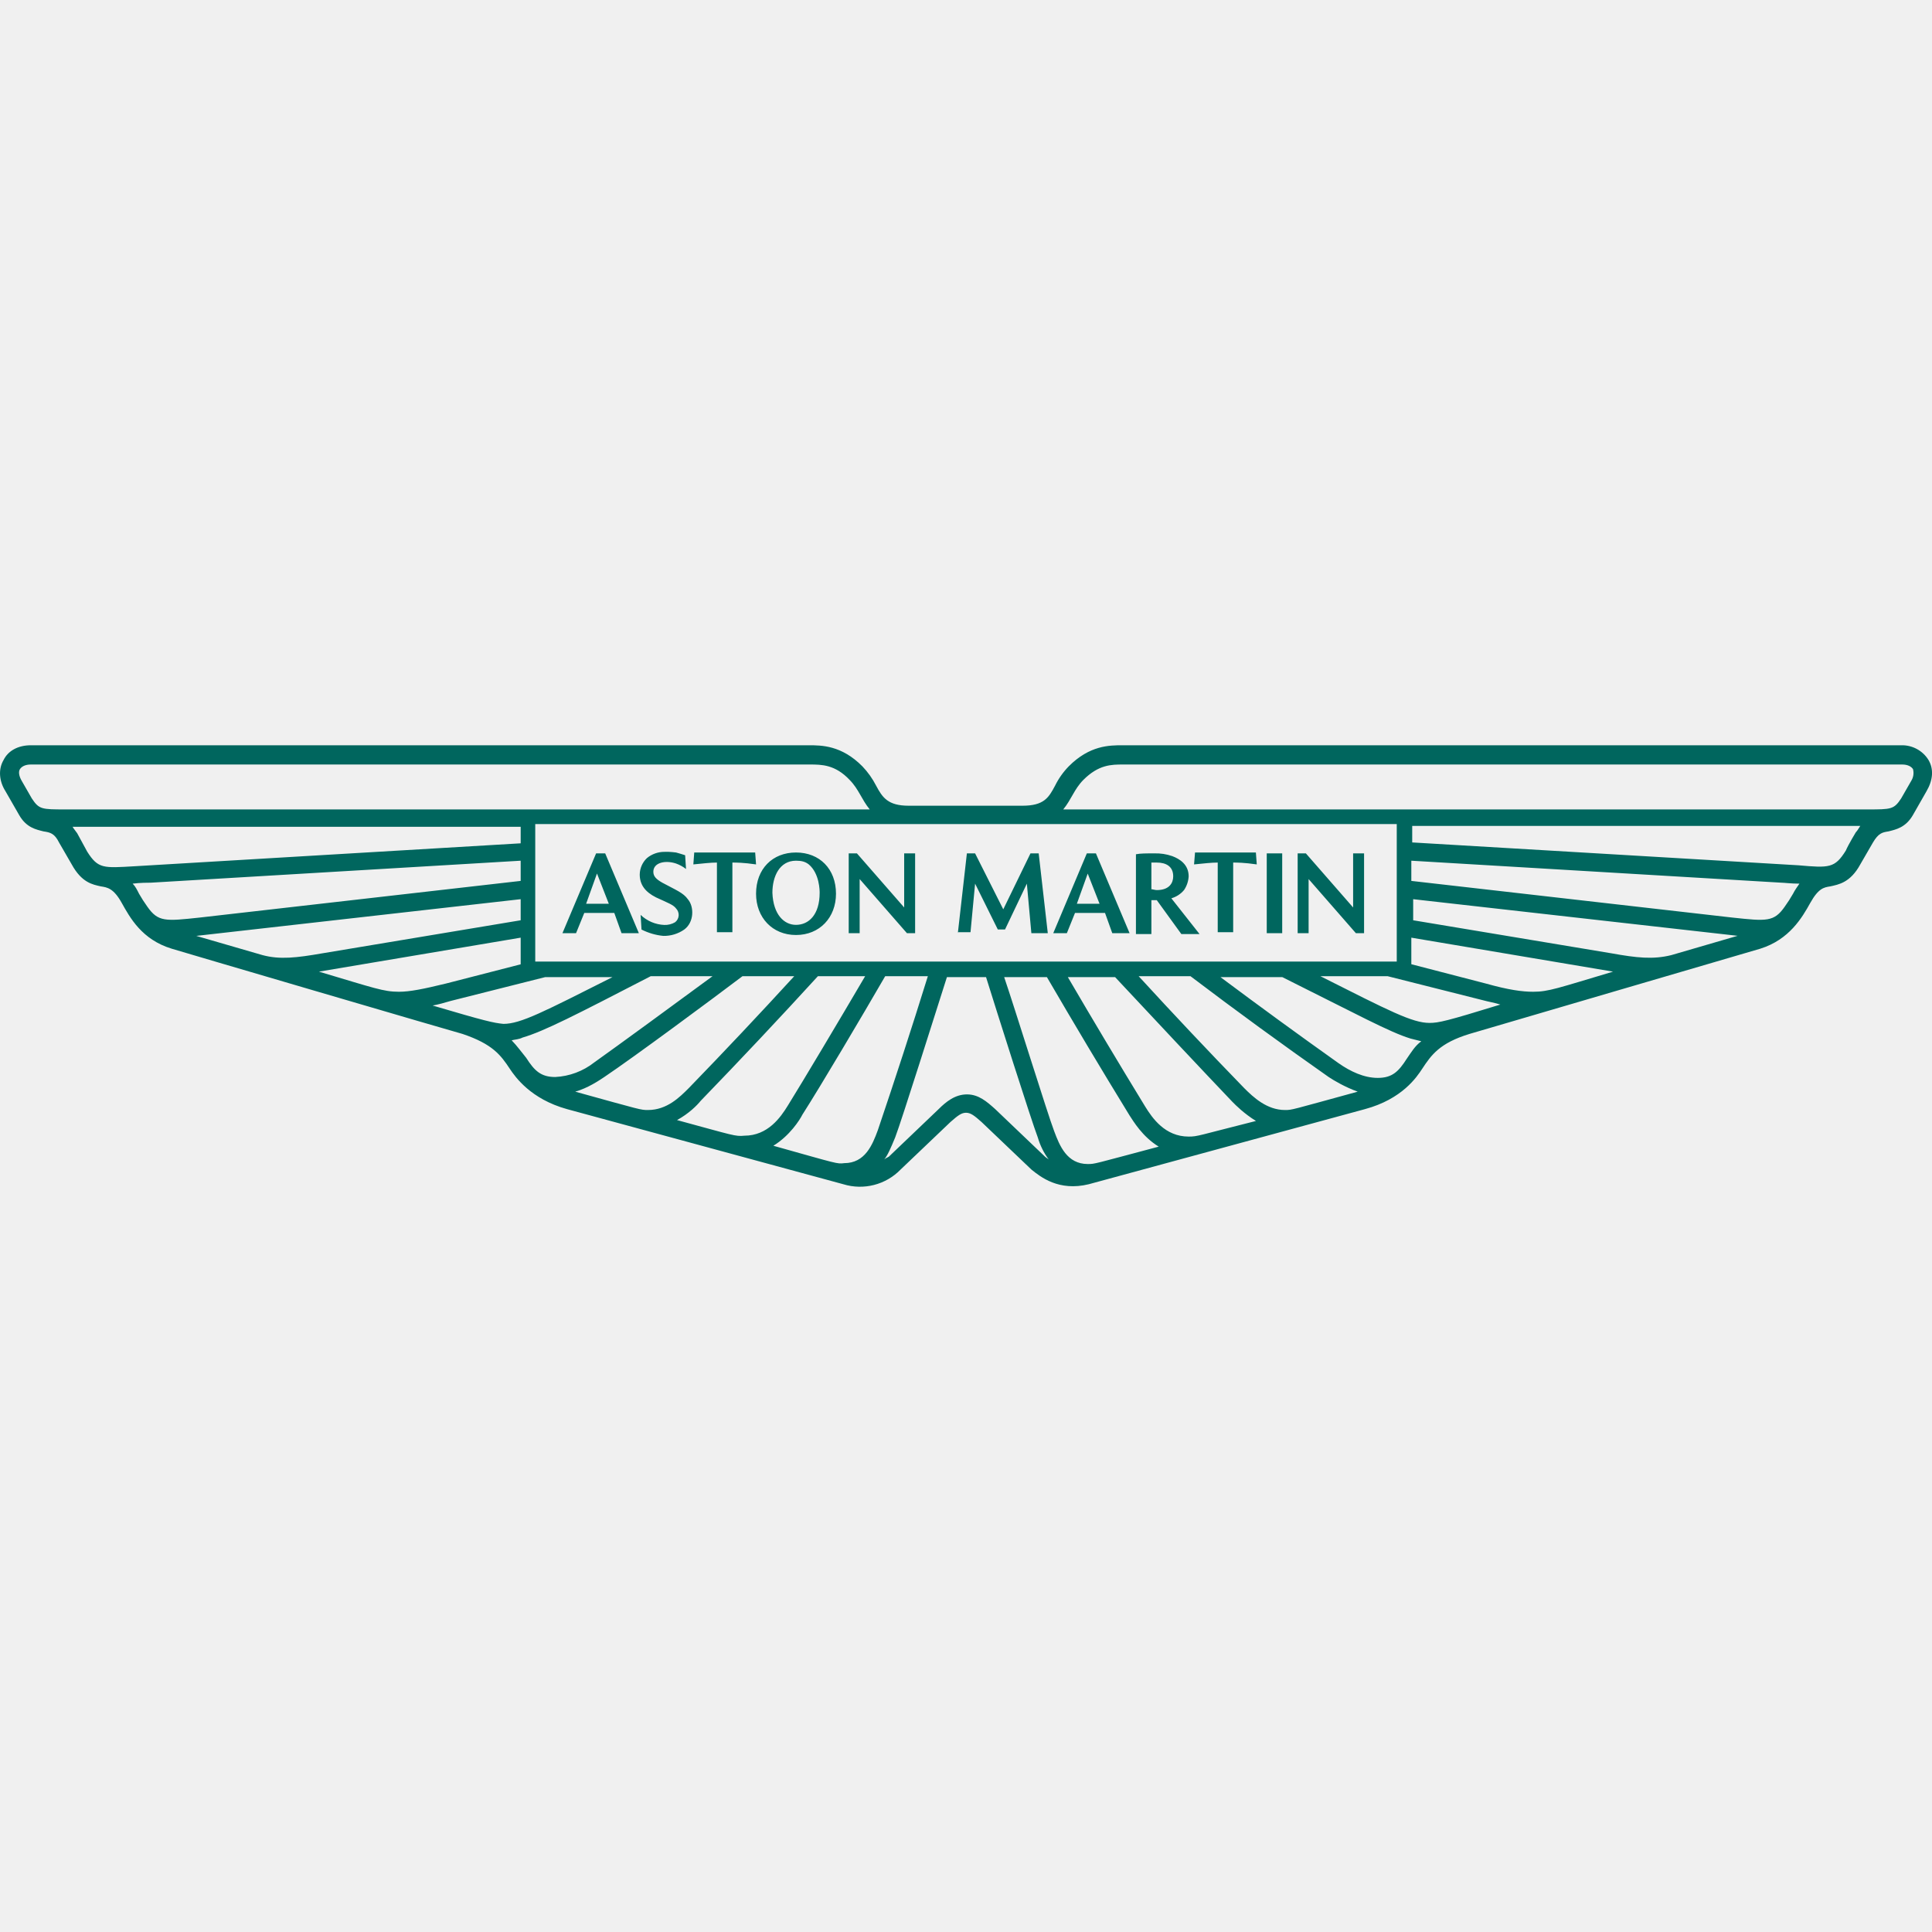
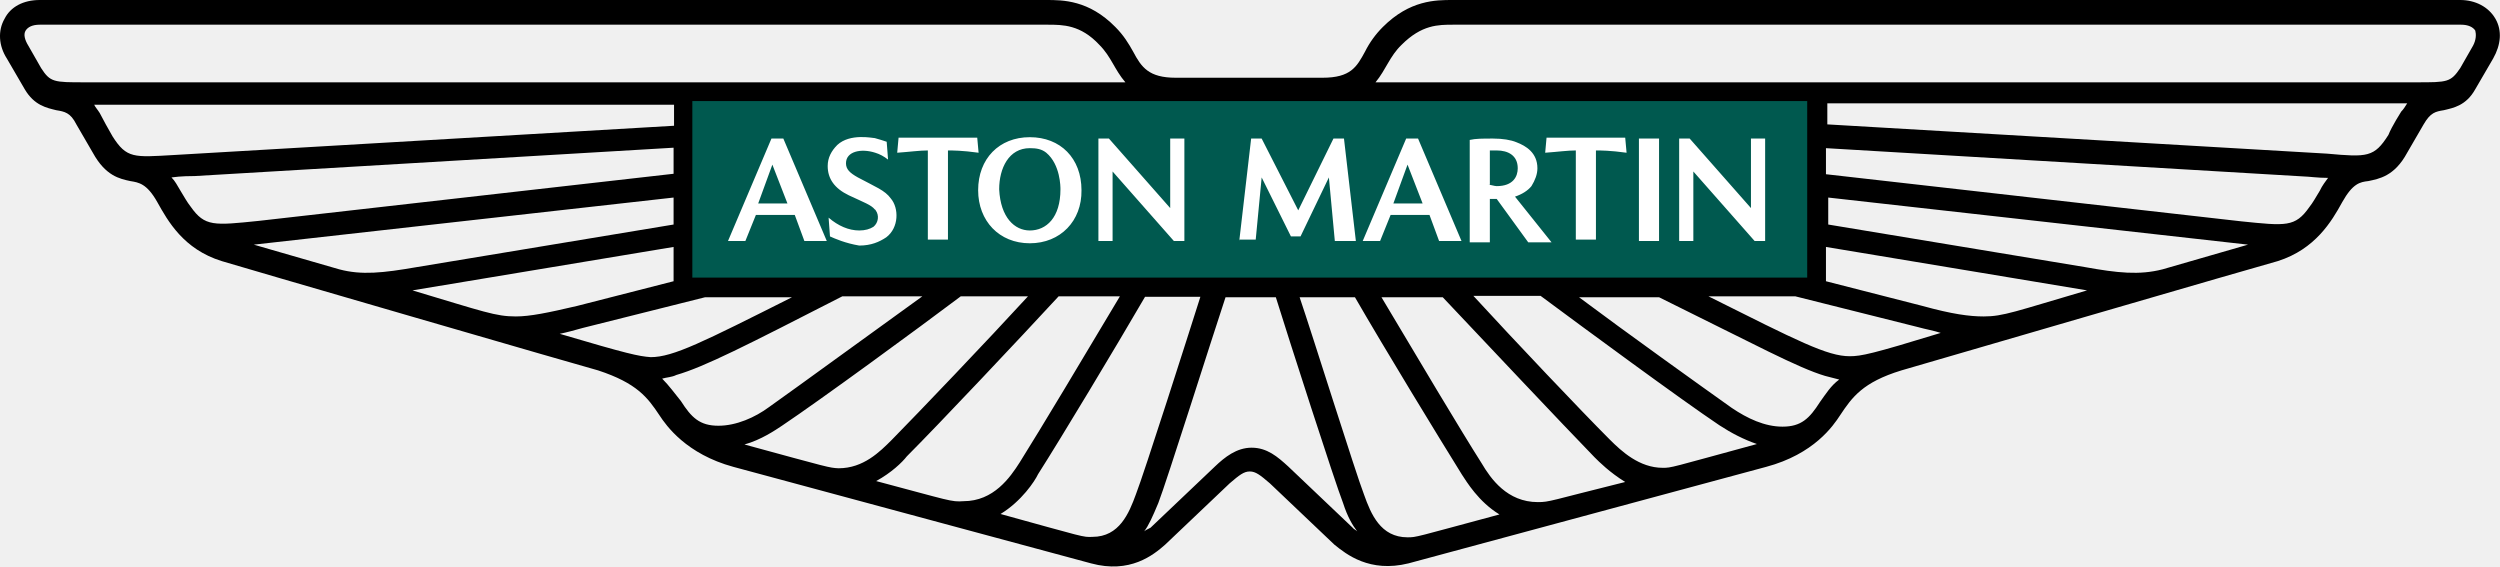
- <svg xmlns="http://www.w3.org/2000/svg" viewBox="0 0 24 24" role="img" aria-labelledby="title">
-   <path fill="#00665E" d="M.383 9.258c-.158 0-.282.068-.338.182-.068.114-.057.262.022.387l.17.296c.09.16.214.182.304.205.08.012.136.023.192.137l.158.273c.125.228.26.25.362.273.079.012.158.023.259.205.102.182.249.456.621.569.034.012 3.601 1.059 3.613 1.059.373.126.474.262.587.433.068.102.26.376.711.501l3.432.933a.704.704 0 0 0 .711-.182l.621-.592c.091-.08.136-.114.192-.114.057 0 .102.034.192.114l.621.592c.113.091.339.273.712.182l3.431-.933c.463-.125.644-.399.711-.501.113-.171.215-.319.587-.433 0 0 3.568-1.047 3.613-1.059.361-.113.52-.387.621-.569.102-.182.169-.193.248-.205.102-.023.249-.045.373-.273l.158-.273c.068-.114.113-.125.192-.137.09-.023.214-.046.305-.205l.169-.296c.079-.136.091-.273.023-.387a.386.386 0 0 0-.339-.182h-9.675c-.158 0-.406 0-.666.262a.938.938 0 0 0-.169.239c-.079.148-.136.25-.407.25h-1.411c-.26 0-.327-.102-.406-.25a1.017 1.017 0 0 0-.17-.239c-.259-.262-.508-.262-.666-.262H.383Zm.001.239h9.675c.146 0 .316 0 .497.193.112.114.146.24.248.365H.812c-.293 0-.327 0-.417-.137l-.124-.216c-.034-.057-.045-.114-.023-.148.023-.034.068-.057.136-.057Zm13.569 0h9.675c.068 0 .113.023.136.057a.186.186 0 0 1-.023.148l-.124.216c-.09.137-.124.137-.418.137h-9.991c.102-.125.136-.251.248-.365.192-.193.351-.193.497-.193Zm-7.304.74h10.702v1.708H6.649v-1.708Zm10.894.023h5.566c-.023.034-.034.057-.056.08 0 0-.09.148-.124.227-.136.217-.204.216-.587.182l-4.799-.284v-.205Zm-16.641.011h5.566v.205l-4.798.285c-.383.022-.451.034-.587-.182l-.124-.228c-.023-.034-.045-.057-.057-.08Zm7.354.311a.341.341 0 0 0-.219.077.287.287 0 0 0-.09.204c0 .126.067.217.203.285.147.068.214.091.248.137a.115.115 0 0 1-.011.171.245.245 0 0 1-.135.034.453.453 0 0 1-.294-.125l.011.182c.085.043.177.07.271.079a.438.438 0 0 0 .26-.079c.124-.091.124-.285.045-.376-.056-.08-.147-.114-.316-.205-.079-.045-.113-.08-.113-.137 0-.113.147-.147.282-.102a.44.44 0 0 1 .124.068l-.011-.171a2.09 2.09 0 0 0-.113-.034c-.011 0-.07-.011-.142-.008Zm.368.008-.011.148c.124-.012.214-.023.293-.023v.865h.192v-.865c.046 0 .136 0 .294.023l-.011-.148h-.757Zm1.264 0c-.293 0-.496.205-.496.512 0 .296.203.513.496.513.294 0 .497-.217.497-.513 0-.307-.203-.512-.497-.512Zm4.957 0-.012.148c.124-.012.215-.023.294-.023v.877-.012h.192v-.865c.045 0 .135 0 .293.023l-.011-.148h-.756Zm-.508.011c-.102 0-.17 0-.226.011v.991h.192v-.421h.067l.305.421h.226l-.35-.444a.32.32 0 0 0 .158-.103.338.338 0 0 0 .057-.17c0-.148-.113-.217-.204-.251a.62.62 0 0 0-.225-.034Zm-6.932 0-.418.991h.169l.102-.251h.373l.09.251h.215l-.418-.991h-.113Zm3.138 0v.991h.136v-.672l.587.672h.102v-.991h-.136v.672l-.587-.672h-.102Zm1.468 0-.111.979h.156l.057-.603.282.569h.09l.271-.569.056.615h.204l-.113-.991h-.102l-.338.695-.35-.695h-.102Zm-.111.979h-.002v.012l.002-.012Zm1.601-.979-.417.991h.169l.101-.251h.373l.09.251h.215l-.418-.991h-.113Zm2.235 0v.991h.192v-.991h-.192Zm.384 0v.991h.136v-.672l.587.672h.102v-.991h-.136v.672l-.587-.672h-.102Zm-9.652.091v.251l-3.985.455c-.429.046-.519.057-.654-.137a1.834 1.834 0 0 1-.102-.159c-.023-.046-.045-.091-.079-.125.09-.012.192-.012.226-.012l4.594-.273Zm11.064 0 4.595.273c.034 0 .124.012.226.012-.023.034-.057.08-.079.125a1.834 1.834 0 0 1-.102.159c-.135.194-.226.183-.655.137l-3.985-.455v-.251Zm-7.644 0c.068 0 .114.011.159.046.135.114.135.33.135.352 0 .274-.136.399-.294.399-.146 0-.282-.125-.293-.398 0-.205.09-.399.293-.399Zm4.415.023h.067c.113 0 .204.046.204.171 0 .08-.046.171-.204.171-.022 0-.056-.012-.078-.012h.011v-.33Zm-6.887.136.147.376h-.282l.135-.376Zm6.096.001.147.375h-.282l.135-.375Zm4.043.318 4.03.455-.824.24c-.226.056-.429.034-.745-.023l-2.461-.41v-.262Zm-11.087 0v.262l-2.461.41c-.327.057-.531.08-.745.023l-.824-.239 4.03-.456Zm0 .478v.331l-.925.238c-.283.069-.452.103-.587.103-.192 0-.305-.045-.994-.25l2.506-.422Zm11.064 0 2.506.422c-.688.205-.801.25-.993.25-.135 0-.305-.023-.587-.102l-.926-.24v-.33Zm-9.449.479h.768c-.463.341-1.163.853-1.468 1.07a.853.853 0 0 1-.486.182c-.18 0-.259-.08-.361-.239-.056-.068-.113-.148-.18-.217.045-.011.09-.011.135-.034.271-.079.666-.284 1.592-.762Zm1.14 0h.643a66.598 66.598 0 0 1-1.309 1.389c-.113.113-.271.273-.508.273-.09 0-.079 0-.903-.228.158-.045.293-.137.361-.182.373-.251 1.31-.945 1.716-1.252Zm.937 0h.587c-.327.557-.768 1.297-.959 1.605-.091.148-.249.376-.542.376-.113.011-.125-.001-.836-.194.147-.08.248-.182.294-.239a74.643 74.643 0 0 0 1.456-1.548Zm.836 0h.53a79.998 79.998 0 0 1-.621 1.912c-.067.182-.158.41-.418.41-.09.011-.067.012-.88-.216.203-.125.327-.319.361-.387.226-.353.745-1.23 1.028-1.719Zm3.149 0h.644a58.301 58.301 0 0 0 1.716 1.252c.068.045.203.125.361.182-.834.228-.813.228-.903.228-.226 0-.395-.16-.508-.273a66.367 66.367 0 0 1-1.31-1.389Zm2.258 0h.836l1.174.296c.079.022.158.034.225.056-.666.205-.767.228-.88.228-.214 0-.497-.148-1.355-.58Zm-9.63.011h.836c-.858.432-1.141.581-1.355.581-.124-.012-.226-.035-.88-.228.067-.011.146-.034.225-.057l1.174-.296Zm4.99 0h.486c.124.398.564 1.787.643 1.992a.857.857 0 0 0 .136.274c-.012-.012-.034-.023-.046-.035l-.62-.592c-.102-.091-.204-.182-.35-.182-.147 0-.26.091-.351.182l-.62.592c-.023.012-.045.023-.057.035.045-.057.079-.137.136-.274.079-.205.519-1.605.643-1.992Zm.711 0h.531c.336.577.678 1.15 1.027 1.719.046.069.158.262.362.387-.813.216-.791.216-.881.216-.259 0-.35-.227-.418-.409-.079-.205-.496-1.549-.621-1.913Zm.791 0h.587c.372.399 1.151 1.229 1.456 1.548.045.046.147.148.294.239-.723.182-.723.194-.836.194-.293 0-.451-.228-.542-.376a95.865 95.865 0 0 1-.959-1.605Zm1.896 0h.768c.937.467 1.332.683 1.592.763l.135.034c-.079.057-.124.136-.18.216-.102.16-.181.239-.361.239-.17 0-.339-.079-.486-.182a75.759 75.759 0 0 1-1.468-1.07Z" />
+ <svg xmlns="http://www.w3.org/2000/svg" role="img" aria-label="Aston Martin logo" xml:space="preserve" viewBox="0 0 546.7 123.9">
+   <path d="M149.6 20.3h247.2V62H149.6z" style="fill:#00594f" />
+   <path d="M165.8 44.5h6.4l-3.3-8.5zm-6.6 8.2 9.5-22.4h2.6l9.5 22.4h-4.9l-2.1-5.7h-8.5l-2.3 5.7zm22.3-1-.3-4.1c2.1 1.8 4.4 2.8 6.7 2.8 1.3 0 2.3-.3 3.1-.8 1.1-.9 1.3-2.5.5-3.6-.1-.1-.1-.2-.2-.2-.8-1-2.3-1.5-5.7-3.1-3.1-1.5-4.6-3.6-4.6-6.4 0-1.8.8-3.3 2.1-4.6 2.8-2.6 7.7-1.5 8.2-1.5 1 .3 1.8.5 2.6.8l.3 3.9c-.9-.7-1.8-1.2-2.8-1.5-3.1-1-6.4-.3-6.4 2.3 0 1.3.8 2.1 2.6 3.1 3.9 2.1 5.9 2.8 7.2 4.6 1.8 2.1 1.8 6.4-1 8.5-1.5 1-3.3 1.8-5.9 1.8-3-.5-5.3-1.5-6.4-2m21.4 1V32.9c-1.8 0-3.9.3-6.7.5l.3-3.3h17.2l.3 3.3c-3.6-.5-5.7-.5-6.7-.5v19.5h-4.4zm22.3-2.3c3.6 0 6.7-2.8 6.7-9 0-.5 0-5.4-3.1-8-1-.8-2.1-1-3.6-1-4.6 0-6.7 4.4-6.7 9 .3 6.2 3.4 9 6.7 9m0 2.8c-6.7 0-11.3-4.9-11.3-11.6 0-6.9 4.6-11.6 11.3-11.6s11.3 4.6 11.3 11.6c.1 6.7-4.6 11.6-11.3 11.6m15-.5V30.3h2.3l13.4 15.2V30.3h3.1v22.4h-2.3l-13.4-15.2v15.2zm30.8 0 2.6-22.4h2.3l8 15.7 7.7-15.7h2.3l2.6 22.4h-4.6l-1.3-13.9-6.2 12.9h-2.1l-6.4-12.9-1.3 13.6H271zm33.7-8.2h6.4l-3.3-8.5zm-6.7 8.2 9.5-22.4h2.6l9.5 22.4h-4.9l-2.1-5.7h-8.5l-2.3 5.7zm27.5-12.3c.5 0 1.3.3 1.8.3 3.6 0 4.6-2.1 4.6-3.9 0-2.8-2.1-3.9-4.6-3.9h-1.5v7.5zM321.4 53V30.6c1.3-.3 2.8-.3 5.1-.3 2.1 0 3.9.3 5.1.8 2.1.8 4.6 2.3 4.6 5.7 0 1.3-.5 2.6-1.3 3.9-.8 1-2.1 1.8-3.6 2.3l8 10h-5.1l-6.9-9.5h-1.5V53zm23.2-.3V32.9c-1.8 0-3.9.3-6.7.5l.3-3.3h17.2l.3 3.3c-3.6-.5-5.7-.5-6.7-.5v19.5h-4.4zm13.8-22.4h4.4v22.4h-4.4zm8.8 22.4V30.3h2.3l13.4 15.2V30.3h3.1v22.4h-2.3l-13.4-15.2v15.2z" style="fill:#fff" />
+   <path d="M545.7 4.1C544.2 1.5 541.3 0 538 0H317.6c-3.6 0-9.3 0-15.2 5.9q-2.4 2.4-3.9 5.4c-1.8 3.3-3.1 5.7-9.3 5.7h-32.1c-5.9 0-7.5-2.3-9.3-5.7-1-1.8-2.1-3.6-3.9-5.4C238.1 0 232.4 0 228.8 0H8.7C5.1 0 2.3 1.5 1 4.1c-1.5 2.6-1.3 5.9.5 8.7l3.9 6.7c2.1 3.6 4.9 4.1 6.9 4.6 1.8.3 3.1.5 4.4 3.1l3.6 6.2c2.8 5.1 5.9 5.7 8.2 6.2 1.8.3 3.6.5 5.9 4.6s5.7 10.3 14.1 12.9c.8.3 82 23.9 82.3 23.9 8.5 2.8 10.8 5.9 13.4 9.8 1.5 2.3 5.9 8.5 16.2 11.3l78.2 21.1c8.5 2.3 13.6-1.8 16.2-4.1l14.1-13.4c2.1-1.8 3.1-2.6 4.4-2.6s2.3.8 4.4 2.6l14.1 13.4c2.6 2.1 7.7 6.2 16.2 4.1l78.2-21.1c10.5-2.8 14.7-9 16.2-11.3 2.6-3.9 4.9-7.2 13.4-9.8 0 0 81.3-23.7 82.3-23.9 8.2-2.6 11.8-8.7 14.1-12.9 2.3-4.1 3.9-4.4 5.7-4.6 2.3-.5 5.7-1 8.5-6.2l3.6-6.2c1.5-2.6 2.6-2.8 4.4-3.1 2.1-.5 4.9-1 6.9-4.6l3.9-6.7c1.7-3 2-6.1.5-8.7m-150.5 18v38.6H151.4V22.1zm-87.4 95.4c-5.9 0-8-5.1-9.5-9.3-1.8-4.6-11.3-35-14.1-43.2h12.1c6.4 11.1 18.3 30.6 23.4 38.8 1 1.5 3.6 5.9 8.2 8.7-18.6 5-18.1 5-20.1 5m28.5-7.7c-6.7 0-10.3-5.1-12.3-8.5-4.4-6.9-14.4-23.7-21.9-36.3h13.4c8.5 9 26.2 27.8 33.2 35 1 1 3.3 3.3 6.7 5.4-16.5 4.1-16.5 4.4-19.1 4.4m27.3-7.5c-5.1 0-9-3.6-11.6-6.2-6.2-6.2-20.8-21.6-29.8-31.4h14.7c9.3 6.9 30.6 22.6 39.1 28.3 2.6 1.7 5.3 3.1 8.2 4.1-19.1 5.2-18.6 5.2-20.6 5.2M398 87.9c-2.3 3.6-4.1 5.4-8.2 5.4-3.9 0-7.7-1.8-11.1-4.1-6.9-4.9-23.1-16.5-33.4-24.2h17.5c21.3 10.5 30.3 15.4 36.3 17.2l3.1.8c-1.8 1.3-2.9 3.1-4.2 4.9m6.5-10c-4.9 0-11.3-3.3-30.9-13.1h19l26.7 6.7c1.8.5 3.6.8 5.1 1.3-15 4.6-17.4 5.1-19.9 5.1m51.9-14.4c-15.7 4.6-18.3 5.7-22.6 5.7-3.1 0-6.9-.5-13.4-2.3l-21.1-5.4V54zm16.5-4.6c-5.1 1.3-9.8.8-17-.5l-56.1-9.3v-5.9l91.8 10.3zm34.4-17.2c-.8 1.3-1.5 2.6-2.3 3.6-3.1 4.4-5.1 4.1-14.9 3.1l-90.8-10.3v-5.7L504 38.6c.8 0 2.8.3 5.1.3-.5.7-1.3 1.7-1.8 2.8m17.8-17.3s-2.1 3.3-2.8 5.1c-3.1 4.9-4.6 4.9-13.4 4.1l-109.3-6.4v-4.6h126.8c-.5.8-.8 1.3-1.3 1.8M540.8 10l-2.8 4.9c-2.1 3.1-2.8 3.1-9.5 3.1H300.8c2.3-2.8 3.1-5.7 5.7-8.2 4.4-4.4 8-4.4 11.3-4.4h220.4c1.5 0 2.6.5 3.1 1.3.2.8.2 2-.5 3.3M250.2 116.2c1-1.3 1.8-3.1 3.1-6.2 1.8-4.6 11.8-36.3 14.7-45h11c2.8 9 12.9 40.4 14.7 45 1 3.1 2.1 4.9 3.1 6.2-.3-.3-.8-.5-1-.8L281.7 102c-2.3-2.1-4.6-4.1-8-4.1-3.3 0-5.9 2.1-8 4.1l-14.1 13.4c-.6.3-1.2.6-1.4.8m-31.4-3.8c4.6-2.8 7.5-7.2 8.2-8.7 5.1-8 17-27.8 23.4-38.8h12.1c-2.6 8.2-12.3 38.6-14.1 43.2-1.5 4.1-3.6 9.3-9.5 9.3-2.1.1-1.6.1-20.1-5m-27.2-7.2c3.3-1.8 5.7-4.1 6.7-5.4 6.9-6.9 24.9-26 33.2-35h13.4c-7.5 12.6-17.5 29.3-21.9 36.3-2.1 3.3-5.7 8.5-12.3 8.5-2.7.2-2.9-.1-19.1-4.4m-28.8-8c3.6-1 6.7-3.1 8.2-4.1 8.5-5.7 29.8-21.3 39.1-28.3h14.7c-9 9.8-23.7 25.2-29.8 31.4-2.6 2.6-6.2 6.2-11.6 6.2-2.1-.1-1.9-.1-20.6-5.2m-18-14.4c1-.3 2.1-.3 3.1-.8 6.2-1.8 15.2-6.4 36.3-17.2h17.5C191 72.5 175.1 84.1 168.2 89c-3.1 2.3-7.2 4.1-11.1 4.1-4.1 0-5.9-1.8-8.2-5.4-1.3-1.6-2.6-3.4-4.1-4.9M122.4 73c1.5-.3 3.3-.8 5.1-1.3l26.7-6.7h19c-19.5 9.8-26 13.1-30.9 13.1-2.7-.2-5-.7-19.9-5.1m24.9-19v7.5l-21.1 5.4c-6.4 1.5-10.3 2.3-13.4 2.3-4.4 0-6.9-1-22.6-5.7zm-91.8-.5 91.8-10.3v5.9l-56.1 9.3c-7.5 1.3-12.1 1.8-17 .5zm-18-14.7c2.1-.3 4.4-.3 5.1-.3l104.7-6.2V38L56.6 48.3c-9.8 1-11.8 1.3-14.9-3.1-.8-1-1.5-2.3-2.3-3.6-.6-1-1.1-2-1.9-2.8M20.6 22.9h126.8v4.6L38 33.9c-8.7.5-10.3.8-13.4-4.1-1-1.7-1.9-3.4-2.8-5.1-.5-.8-1-1.3-1.2-1.8M5.6 6.7c.5-.8 1.5-1.3 3.1-1.3h220.4c3.3 0 7.2 0 11.3 4.4 2.6 2.6 3.3 5.4 5.7 8.2H18.5c-6.7 0-7.5 0-9.5-3.1L6.2 10c-.8-1.3-1.1-2.5-.6-3.3" />
</svg>
